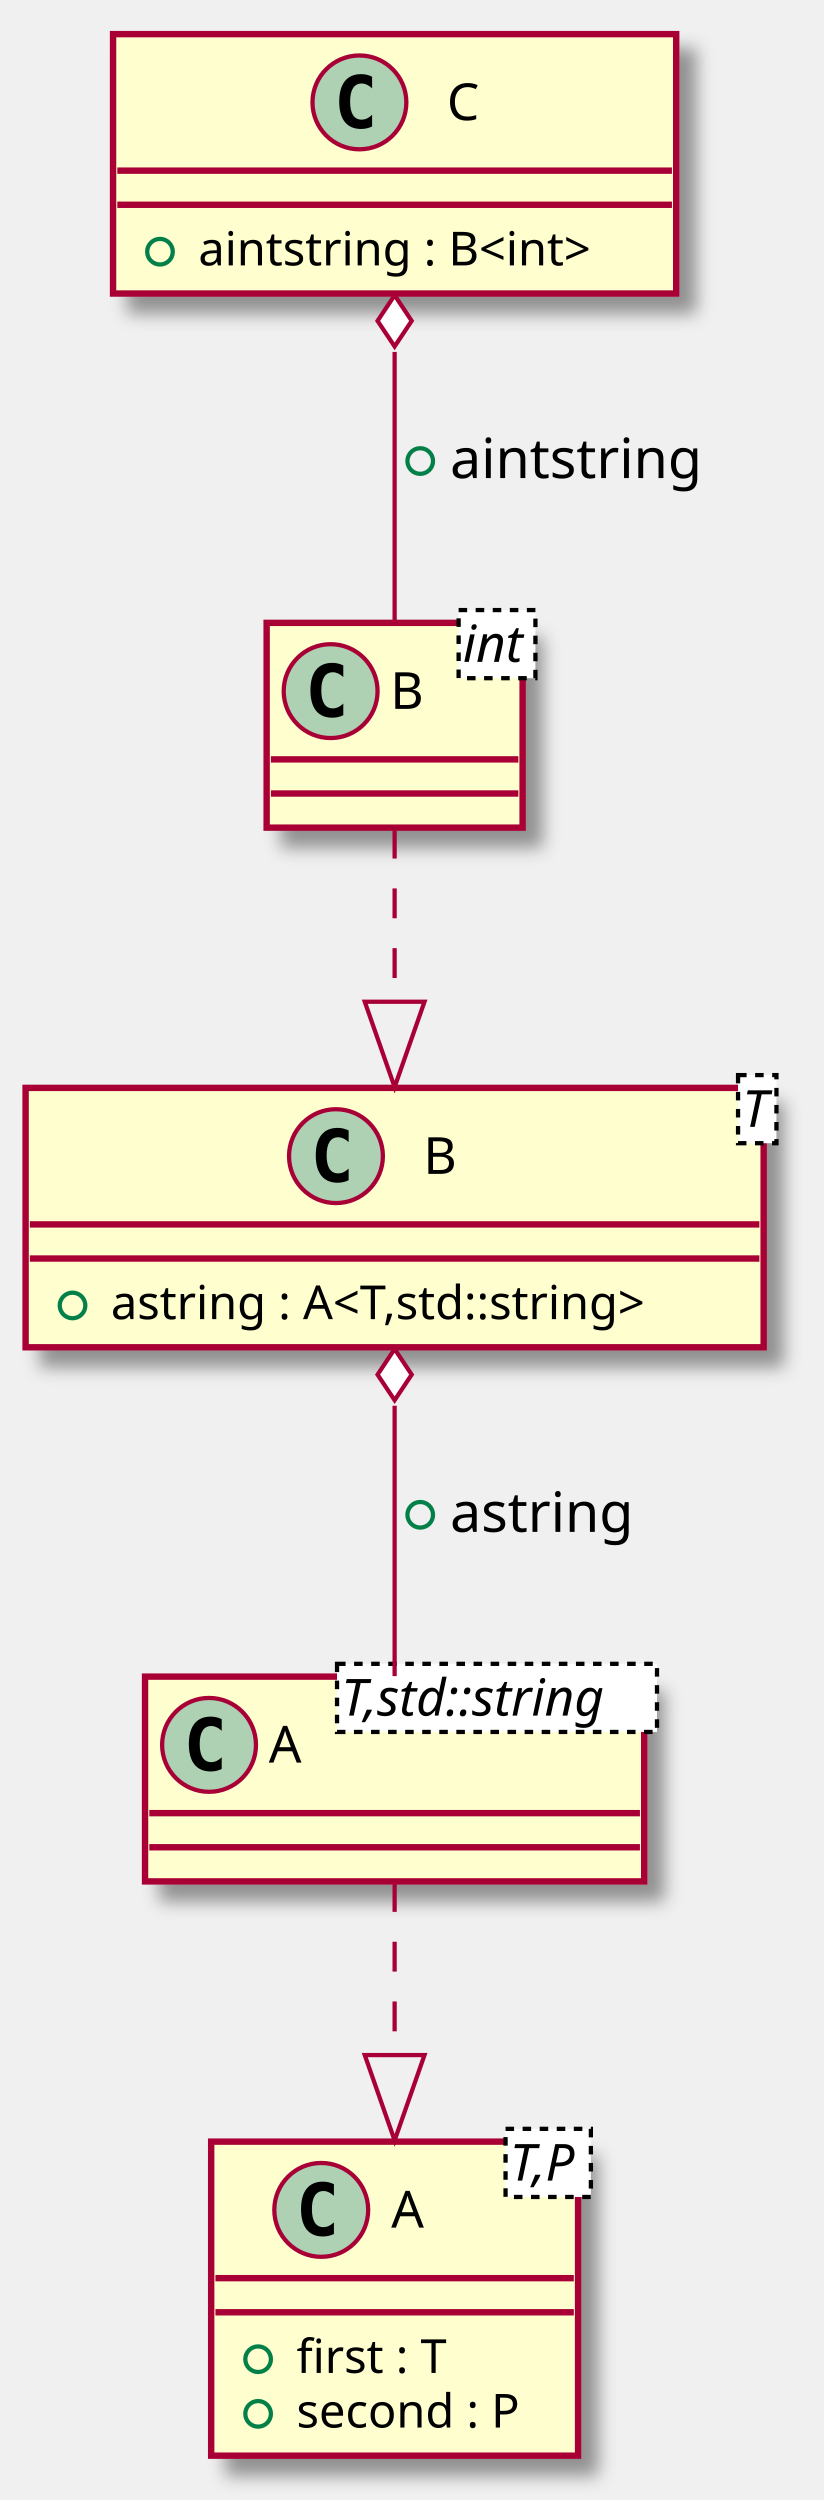
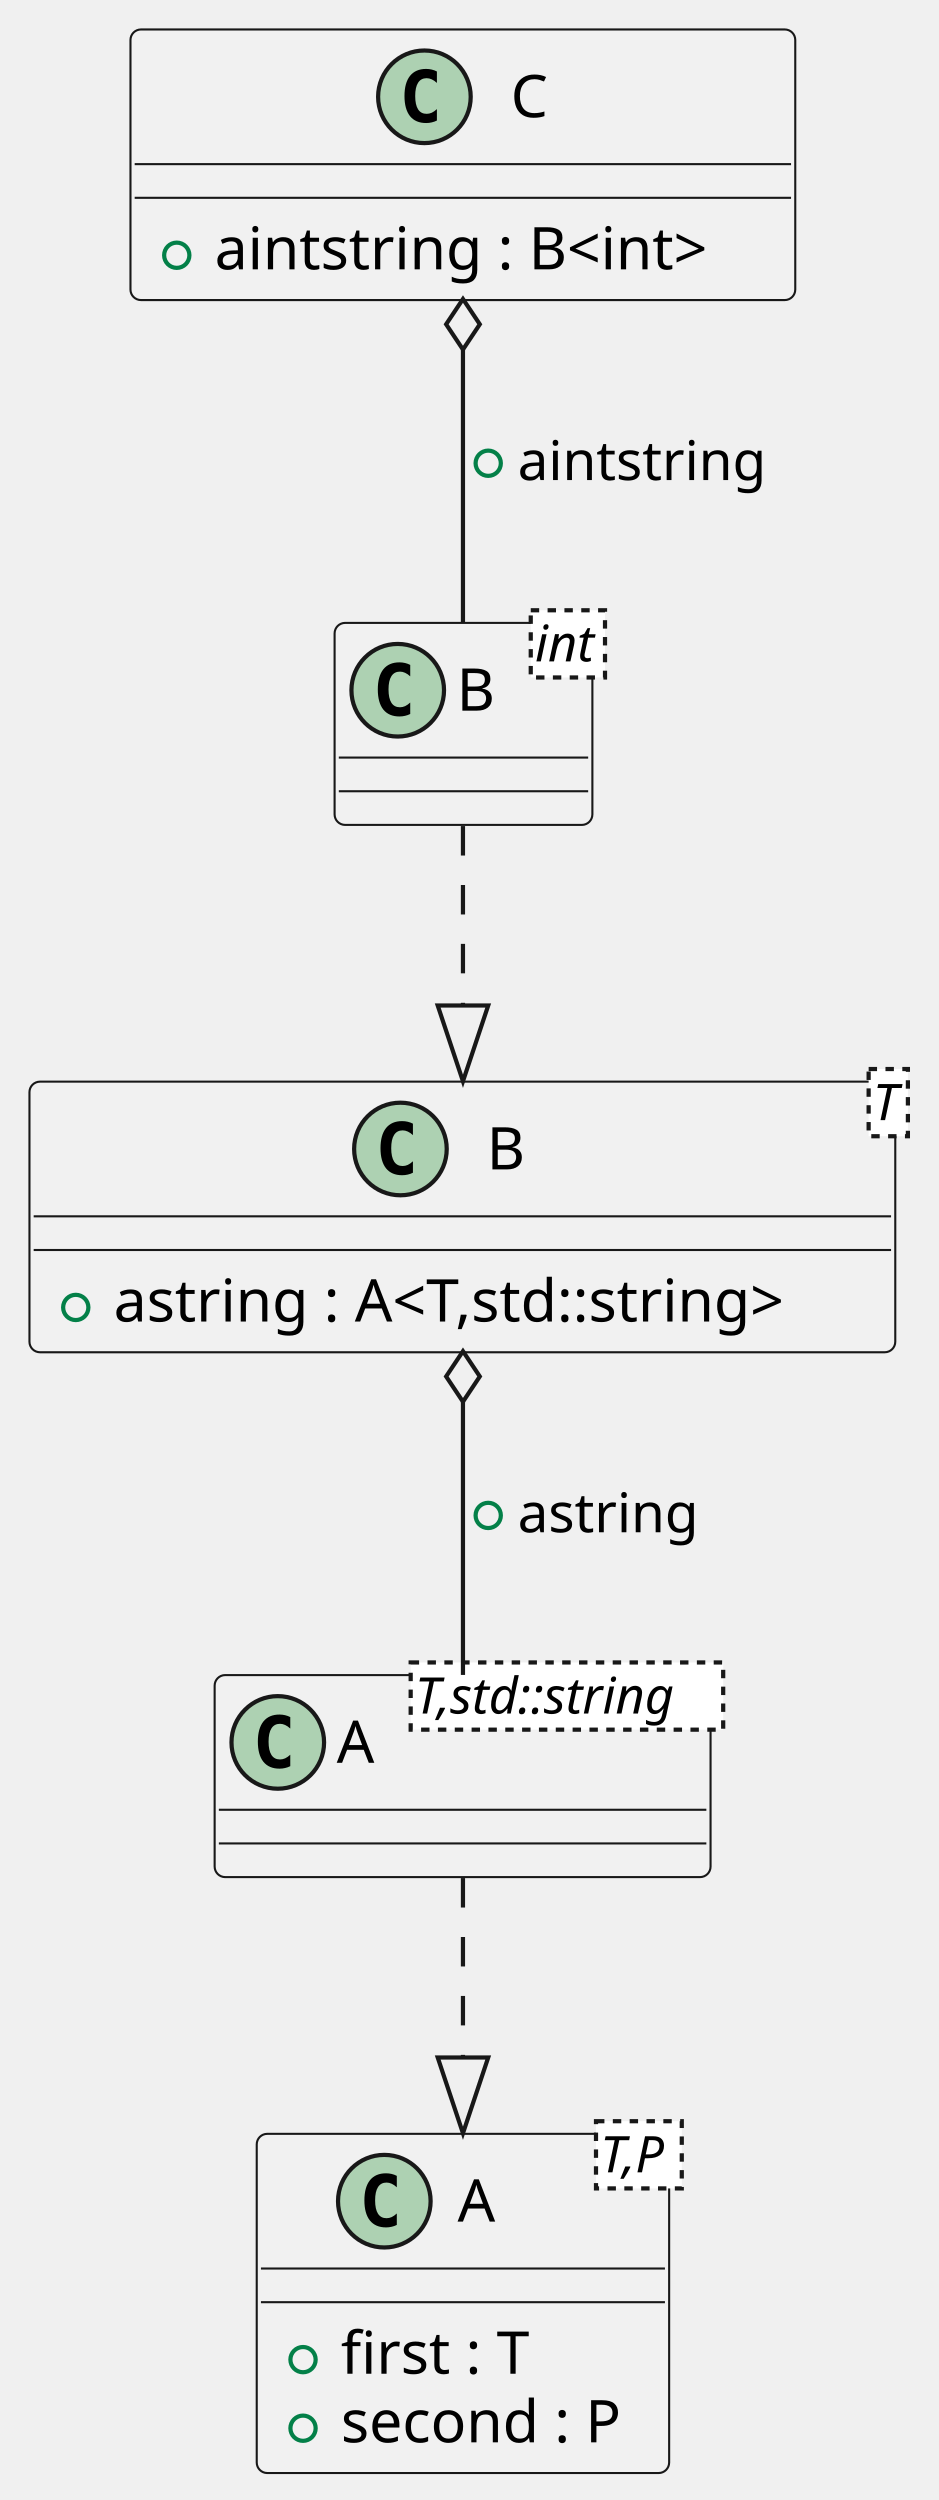
- <svg xmlns="http://www.w3.org/2000/svg" xmlns:xlink="http://www.w3.org/1999/xlink" contentScriptType="application/ecmascript" contentStyleType="text/css" height="586px" preserveAspectRatio="none" style="width:193px;height:586px;" version="1.1" viewBox="0 0 193 586" width="193px" zoomAndPan="magnify">
+ <svg xmlns="http://www.w3.org/2000/svg" xmlns:xlink="http://www.w3.org/1999/xlink" contentStyleType="text/css" height="594px" preserveAspectRatio="none" style="width:223px;height:594px;background:#FFFFFF;" version="1.1" viewBox="0 0 223 594" width="223px" zoomAndPan="magnify">
  <defs>
-     <filter height="300%" id="f18nbvzi5eq0kg" width="300%" x="-1" y="-1">
-       <feGaussianBlur result="blurOut" stdDeviation="2.0" />
-       <feColorMatrix in="blurOut" result="blurOut2" type="matrix" values="0 0 0 0 0 0 0 0 0 0 0 0 0 0 0 0 0 0 .4 0" />
-       <feOffset dx="4.0" dy="4.0" in="blurOut2" result="blurOut3" />
-       <feBlend in="SourceGraphic" in2="blurOut3" mode="normal" />
-     </filter>
    <style type="text/css">a:hover { text-decoration: underline; }</style>
  </defs>
  <g>
-     <a href="https://github.com/bkryza/clang-uml/blob/e41b0da6776e43f4d4f0bb41619a04e152c35cb6/tests/t00010/t00010.cc#L7" target="_top" title="A" xlink:actuate="onRequest" xlink:href="https://github.com/bkryza/clang-uml/blob/e41b0da6776e43f4d4f0bb41619a04e152c35cb6/tests/t00010/t00010.cc#L7" xlink:show="new" xlink:title="A" xlink:type="simple">
-       <rect fill="#FEFECE" filter="url(#f18nbvzi5eq0kg)" height="73.609" id="C_0017777732951236112797" style="stroke: #A80036; stroke-width: 1.5;" width="86" x="49.5" y="502" />
-       <ellipse cx="75.3" cy="518" fill="#ADD1B2" rx="11" ry="11" style="stroke: #A80036; stroke-width: 1.0;" />
-       <path d="M78.269,523.641 Q77.691,523.938 77.05,524.078 Q76.409,524.234 75.706,524.234 Q73.206,524.234 71.878,522.594 Q70.566,520.938 70.566,517.812 Q70.566,514.688 71.878,513.031 Q73.206,511.375 75.706,511.375 Q76.409,511.375 77.05,511.531 Q77.706,511.688 78.269,511.984 L78.269,514.703 Q77.644,514.125 77.05,513.859 Q76.456,513.578 75.831,513.578 Q74.487,513.578 73.8,514.656 Q73.112,515.719 73.112,517.812 Q73.112,519.906 73.8,520.984 Q74.487,522.047 75.831,522.047 Q76.456,522.047 77.05,521.781 Q77.644,521.5 78.269,520.922 L78.269,523.641 Z " />
-       <text fill="#000000" font-family="sans-serif" font-size="12" lengthAdjust="spacingAndGlyphs" textLength="8" x="91.7" y="522.154">A</text>
-       <rect fill="#FFFFFF" height="15.969" style="stroke: #000000; stroke-width: 1.0; stroke-dasharray: 2.0,2.0;" width="20" x="118.5" y="499" />
-       <text fill="#000000" font-family="sans-serif" font-size="12" font-style="italic" lengthAdjust="spacingAndGlyphs" textLength="18" x="119.5" y="511.139">T,P</text>
-       <line style="stroke: #A80036; stroke-width: 1.5;" x1="50.5" x2="134.5" y1="534" y2="534" />
-       <line style="stroke: #A80036; stroke-width: 1.5;" x1="50.5" x2="134.5" y1="542" y2="542" />
+     <a href="https://github.com/bkryza/clang-uml/blob/1aecadc20ec85d3e8b9d6199a45c6d1034411a29/tests/t00010/t00010.cc#L7" target="_top" title="A" xlink:actuate="onRequest" xlink:href="https://github.com/bkryza/clang-uml/blob/1aecadc20ec85d3e8b9d6199a45c6d1034411a29/tests/t00010/t00010.cc#L7" xlink:show="new" xlink:title="A" xlink:type="simple">
+       <g id="elem_C_0017777732951236112797">
+         <rect codeLine="2" fill="#F1F1F1" height="80.594" id="C_0017777732951236112797" rx="2.5" ry="2.5" style="stroke:#181818;stroke-width:0.5;" width="97.989" x="61" y="507" />
+         <ellipse cx="91.314" cy="523" fill="#ADD1B2" rx="11" ry="11" style="stroke:#181818;stroke-width:1.0;" />
+         <path d="M94.283,528.641 Q93.705,528.938 93.064,529.078 Q92.423,529.234 91.72,529.234 Q89.22,529.234 87.892,527.594 Q86.58,525.938 86.58,522.812 Q86.58,519.688 87.892,518.031 Q89.22,516.375 91.72,516.375 Q92.423,516.375 93.064,516.531 Q93.72,516.688 94.283,516.984 L94.283,519.703 Q93.658,519.125 93.064,518.859 Q92.47,518.578 91.845,518.578 Q90.502,518.578 89.814,519.656 Q89.127,520.719 89.127,522.812 Q89.127,524.906 89.814,525.984 Q90.502,527.047 91.845,527.047 Q92.47,527.047 93.064,526.781 Q93.658,526.5 94.283,525.922 L94.283,528.641 Z " fill="#000000" />
+         <text fill="#000000" font-family="sans-serif" font-size="14" lengthAdjust="spacing" textLength="9.577" x="108.717" y="527.847">A</text>
+         <rect fill="#FFFFFF" height="15.969" style="stroke:#181818;stroke-width:1.0;stroke-dasharray:2.0,2.0;" width="20.381" x="141.608" y="504" />
+         <text fill="#000000" font-family="sans-serif" font-size="12" font-style="italic" lengthAdjust="spacing" textLength="18.381" x="142.608" y="516.139">T,P</text>
+         <line style="stroke:#181818;stroke-width:0.5;" x1="62" x2="157.989" y1="539" y2="539" />
+         <line style="stroke:#181818;stroke-width:0.5;" x1="62" x2="157.989" y1="547" y2="547" />
+         <a href="https://github.com/bkryza/clang-uml/blob/1aecadc20ec85d3e8b9d6199a45c6d1034411a29/tests/t00010/t00010.cc#L9" target="_top" title="first" xlink:actuate="onRequest" xlink:href="https://github.com/bkryza/clang-uml/blob/1aecadc20ec85d3e8b9d6199a45c6d1034411a29/tests/t00010/t00010.cc#L9" xlink:show="new" xlink:title="first" xlink:type="simple">
+           <rect fill="#F1F1F1" height="10" style="stroke:none;stroke-width:1.0;" width="20" x="67" y="555.648" />
+           <ellipse cx="72" cy="560.648" fill="none" rx="3" ry="3" style="stroke:#038048;stroke-width:1.0;" />
+         </a>
+         <a href="https://github.com/bkryza/clang-uml/blob/1aecadc20ec85d3e8b9d6199a45c6d1034411a29/tests/t00010/t00010.cc#L9" target="_top" title="first" xlink:actuate="onRequest" xlink:href="https://github.com/bkryza/clang-uml/blob/1aecadc20ec85d3e8b9d6199a45c6d1034411a29/tests/t00010/t00010.cc#L9" xlink:show="new" xlink:title="first" xlink:type="simple">
+           <text fill="#000000" font-family="sans-serif" font-size="14" lengthAdjust="spacing" textLength="49.526" x="81" y="563.995">first : T</text>
+         </a>
+         <a href="https://github.com/bkryza/clang-uml/blob/1aecadc20ec85d3e8b9d6199a45c6d1034411a29/tests/t00010/t00010.cc#L10" target="_top" title="second" xlink:actuate="onRequest" xlink:href="https://github.com/bkryza/clang-uml/blob/1aecadc20ec85d3e8b9d6199a45c6d1034411a29/tests/t00010/t00010.cc#L10" xlink:show="new" xlink:title="second" xlink:type="simple">
+           <rect fill="#F1F1F1" height="10" style="stroke:none;stroke-width:1.0;" width="20" x="67" y="571.945" />
+           <ellipse cx="72" cy="576.945" fill="none" rx="3" ry="3" style="stroke:#038048;stroke-width:1.0;" />
+         </a>
+         <a href="https://github.com/bkryza/clang-uml/blob/1aecadc20ec85d3e8b9d6199a45c6d1034411a29/tests/t00010/t00010.cc#L10" target="_top" title="second" xlink:actuate="onRequest" xlink:href="https://github.com/bkryza/clang-uml/blob/1aecadc20ec85d3e8b9d6199a45c6d1034411a29/tests/t00010/t00010.cc#L10" xlink:show="new" xlink:title="second" xlink:type="simple">
+           <text fill="#000000" font-family="sans-serif" font-size="14" lengthAdjust="spacing" textLength="71.989" x="81" y="580.292">second : P</text>
+         </a>
+       </g>
    </a>
-     <a href="https://github.com/bkryza/clang-uml/blob/e41b0da6776e43f4d4f0bb41619a04e152c35cb6/tests/t00010/t00010.cc#L9" target="_top" title="first" xlink:actuate="onRequest" xlink:href="https://github.com/bkryza/clang-uml/blob/e41b0da6776e43f4d4f0bb41619a04e152c35cb6/tests/t00010/t00010.cc#L9" xlink:show="new" xlink:title="first" xlink:type="simple">
-       <rect fill="#FEFECE" height="10" style="stroke: none; stroke-width: 1.0;" width="20" x="55.5" y="548" />
-       <ellipse cx="60.5" cy="553" fill="none" rx="3" ry="3" style="stroke: #038048; stroke-width: 1.0;" />
+     <a href="https://github.com/bkryza/clang-uml/blob/1aecadc20ec85d3e8b9d6199a45c6d1034411a29/tests/t00010/t00010.cc#L7" target="_top" title="A" xlink:actuate="onRequest" xlink:href="https://github.com/bkryza/clang-uml/blob/1aecadc20ec85d3e8b9d6199a45c6d1034411a29/tests/t00010/t00010.cc#L7" xlink:show="new" xlink:title="A" xlink:type="simple">
+       <g id="elem_C_0014892165549935322401">
+         <rect codeLine="8" fill="#F1F1F1" height="48" id="C_0014892165549935322401" rx="2.5" ry="2.5" style="stroke:#181818;stroke-width:0.5;" width="117.829" x="51" y="398" />
+         <ellipse cx="66" cy="414" fill="#ADD1B2" rx="11" ry="11" style="stroke:#181818;stroke-width:1.0;" />
+         <path d="M68.969,419.641 Q68.391,419.938 67.75,420.078 Q67.109,420.234 66.406,420.234 Q63.906,420.234 62.578,418.594 Q61.266,416.938 61.266,413.812 Q61.266,410.688 62.578,409.031 Q63.906,407.375 66.406,407.375 Q67.109,407.375 67.75,407.531 Q68.406,407.688 68.969,407.984 L68.969,410.703 Q68.344,410.125 67.75,409.859 Q67.156,409.578 66.531,409.578 Q65.188,409.578 64.5,410.656 Q63.812,411.719 63.812,413.812 Q63.812,415.906 64.5,416.984 Q65.188,418.047 66.531,418.047 Q67.156,418.047 67.75,417.781 Q68.344,417.5 68.969,416.922 L68.969,419.641 Z " fill="#000000" />
+         <text fill="#000000" font-family="sans-serif" font-size="14" lengthAdjust="spacing" textLength="9.577" x="80" y="418.847">A</text>
+         <rect fill="#FFFFFF" height="15.969" style="stroke:#181818;stroke-width:1.0;stroke-dasharray:2.0,2.0;" width="74.252" x="97.577" y="395" />
+         <text fill="#000000" font-family="sans-serif" font-size="12" font-style="italic" lengthAdjust="spacing" textLength="72.252" x="98.577" y="407.139">T,std::string</text>
+         <line style="stroke:#181818;stroke-width:0.5;" x1="52" x2="167.829" y1="430" y2="430" />
+         <line style="stroke:#181818;stroke-width:0.5;" x1="52" x2="167.829" y1="438" y2="438" />
+       </g>
    </a>
-     <a href="https://github.com/bkryza/clang-uml/blob/e41b0da6776e43f4d4f0bb41619a04e152c35cb6/tests/t00010/t00010.cc#L9" target="_top" title="first" xlink:actuate="onRequest" xlink:href="https://github.com/bkryza/clang-uml/blob/e41b0da6776e43f4d4f0bb41619a04e152c35cb6/tests/t00010/t00010.cc#L9" xlink:show="new" xlink:title="first" xlink:type="simple">
-       <text fill="#000000" font-family="sans-serif" font-size="11" lengthAdjust="spacingAndGlyphs" textLength="42" x="69.5" y="556.21">first : T</text>
+     <a href="https://github.com/bkryza/clang-uml/blob/1aecadc20ec85d3e8b9d6199a45c6d1034411a29/tests/t00010/t00010.cc#L13" target="_top" title="B" xlink:actuate="onRequest" xlink:href="https://github.com/bkryza/clang-uml/blob/1aecadc20ec85d3e8b9d6199a45c6d1034411a29/tests/t00010/t00010.cc#L13" xlink:show="new" xlink:title="B" xlink:type="simple">
+       <g id="elem_C_0018428891408661668669">
+         <rect codeLine="12" fill="#F1F1F1" height="64.297" id="C_0018428891408661668669" rx="2.5" ry="2.5" style="stroke:#181818;stroke-width:0.5;" width="205.717" x="7" y="257" />
+         <ellipse cx="95.141" cy="273" fill="#ADD1B2" rx="11" ry="11" style="stroke:#181818;stroke-width:1.0;" />
+         <path d="M98.11,278.641 Q97.532,278.938 96.891,279.078 Q96.251,279.234 95.547,279.234 Q93.047,279.234 91.719,277.594 Q90.407,275.938 90.407,272.812 Q90.407,269.688 91.719,268.031 Q93.047,266.375 95.547,266.375 Q96.251,266.375 96.891,266.531 Q97.547,266.688 98.11,266.984 L98.11,269.703 Q97.485,269.125 96.891,268.859 Q96.297,268.578 95.672,268.578 Q94.329,268.578 93.641,269.656 Q92.954,270.719 92.954,272.812 Q92.954,274.906 93.641,275.984 Q94.329,277.047 95.672,277.047 Q96.297,277.047 96.891,276.781 Q97.485,276.5 98.11,275.922 L98.11,278.641 Z " fill="#000000" />
+         <text fill="#000000" font-family="sans-serif" font-size="14" lengthAdjust="spacing" textLength="9.604" x="115.641" y="277.847">B</text>
+         <rect fill="#FFFFFF" height="15.969" style="stroke:#181818;stroke-width:1.0;stroke-dasharray:2.0,2.0;" width="9.33" x="206.387" y="254" />
+         <text fill="#000000" font-family="sans-serif" font-size="12" font-style="italic" lengthAdjust="spacing" textLength="7.33" x="207.387" y="266.139">T</text>
+         <line style="stroke:#181818;stroke-width:0.5;" x1="8" x2="211.717" y1="289" y2="289" />
+         <line style="stroke:#181818;stroke-width:0.5;" x1="8" x2="211.717" y1="297" y2="297" />
+         <a href="https://github.com/bkryza/clang-uml/blob/1aecadc20ec85d3e8b9d6199a45c6d1034411a29/tests/t00010/t00010.cc#L15" target="_top" title="astring" xlink:actuate="onRequest" xlink:href="https://github.com/bkryza/clang-uml/blob/1aecadc20ec85d3e8b9d6199a45c6d1034411a29/tests/t00010/t00010.cc#L15" xlink:show="new" xlink:title="astring" xlink:type="simple">
+           <rect fill="#F1F1F1" height="10" style="stroke:none;stroke-width:1.0;" width="20" x="13" y="305.648" />
+           <ellipse cx="18" cy="310.648" fill="none" rx="3" ry="3" style="stroke:#038048;stroke-width:1.0;" />
+         </a>
+         <a href="https://github.com/bkryza/clang-uml/blob/1aecadc20ec85d3e8b9d6199a45c6d1034411a29/tests/t00010/t00010.cc#L15" target="_top" title="astring" xlink:actuate="onRequest" xlink:href="https://github.com/bkryza/clang-uml/blob/1aecadc20ec85d3e8b9d6199a45c6d1034411a29/tests/t00010/t00010.cc#L15" xlink:show="new" xlink:title="astring" xlink:type="simple">
+           <text fill="#000000" font-family="sans-serif" font-size="14" lengthAdjust="spacing" textLength="179.717" x="27" y="313.995">astring : A&lt;T,std::string&gt;</text>
+         </a>
+       </g>
    </a>
-     <a href="https://github.com/bkryza/clang-uml/blob/e41b0da6776e43f4d4f0bb41619a04e152c35cb6/tests/t00010/t00010.cc#L10" target="_top" title="second" xlink:actuate="onRequest" xlink:href="https://github.com/bkryza/clang-uml/blob/e41b0da6776e43f4d4f0bb41619a04e152c35cb6/tests/t00010/t00010.cc#L10" xlink:show="new" xlink:title="second" xlink:type="simple">
-       <rect fill="#FEFECE" height="10" style="stroke: none; stroke-width: 1.0;" width="20" x="55.5" y="560.805" />
-       <ellipse cx="60.5" cy="565.805" fill="none" rx="3" ry="3" style="stroke: #038048; stroke-width: 1.0;" />
+     <a href="https://github.com/bkryza/clang-uml/blob/1aecadc20ec85d3e8b9d6199a45c6d1034411a29/tests/t00010/t00010.cc#L13" target="_top" title="B" xlink:actuate="onRequest" xlink:href="https://github.com/bkryza/clang-uml/blob/1aecadc20ec85d3e8b9d6199a45c6d1034411a29/tests/t00010/t00010.cc#L13" xlink:show="new" xlink:title="B" xlink:type="simple">
+       <g id="elem_C_0011987015515847592796">
+         <rect codeLine="17" fill="#F1F1F1" height="48" id="C_0011987015515847592796" rx="2.5" ry="2.5" style="stroke:#181818;stroke-width:0.5;" width="61.249" x="79.5" y="148" />
+         <ellipse cx="94.5" cy="164" fill="#ADD1B2" rx="11" ry="11" style="stroke:#181818;stroke-width:1.0;" />
+         <path d="M97.469,169.641 Q96.891,169.938 96.25,170.078 Q95.609,170.234 94.906,170.234 Q92.406,170.234 91.078,168.594 Q89.766,166.938 89.766,163.812 Q89.766,160.688 91.078,159.031 Q92.406,157.375 94.906,157.375 Q95.609,157.375 96.25,157.531 Q96.906,157.688 97.469,157.984 L97.469,160.703 Q96.844,160.125 96.25,159.859 Q95.656,159.578 95.031,159.578 Q93.688,159.578 93,160.656 Q92.312,161.719 92.312,163.812 Q92.312,165.906 93,166.984 Q93.688,168.047 95.031,168.047 Q95.656,168.047 96.25,167.781 Q96.844,167.5 97.469,166.922 L97.469,169.641 Z " fill="#000000" />
+         <text fill="#000000" font-family="sans-serif" font-size="14" lengthAdjust="spacing" textLength="9.604" x="108.5" y="168.847">B</text>
+         <rect fill="#FFFFFF" height="15.969" style="stroke:#181818;stroke-width:1.0;stroke-dasharray:2.0,2.0;" width="17.645" x="126.105" y="145" />
+         <text fill="#000000" font-family="sans-serif" font-size="12" font-style="italic" lengthAdjust="spacing" textLength="15.645" x="127.105" y="157.139">int</text>
+         <line style="stroke:#181818;stroke-width:0.5;" x1="80.5" x2="139.749" y1="180" y2="180" />
+         <line style="stroke:#181818;stroke-width:0.5;" x1="80.5" x2="139.749" y1="188" y2="188" />
+       </g>
    </a>
-     <a href="https://github.com/bkryza/clang-uml/blob/e41b0da6776e43f4d4f0bb41619a04e152c35cb6/tests/t00010/t00010.cc#L10" target="_top" title="second" xlink:actuate="onRequest" xlink:href="https://github.com/bkryza/clang-uml/blob/e41b0da6776e43f4d4f0bb41619a04e152c35cb6/tests/t00010/t00010.cc#L10" xlink:show="new" xlink:title="second" xlink:type="simple">
-       <text fill="#000000" font-family="sans-serif" font-size="11" lengthAdjust="spacingAndGlyphs" textLength="60" x="69.5" y="569.015">second : P</text>
+     <a href="https://github.com/bkryza/clang-uml/blob/1aecadc20ec85d3e8b9d6199a45c6d1034411a29/tests/t00010/t00010.cc#L18" target="_top" title="C" xlink:actuate="onRequest" xlink:href="https://github.com/bkryza/clang-uml/blob/1aecadc20ec85d3e8b9d6199a45c6d1034411a29/tests/t00010/t00010.cc#L18" xlink:show="new" xlink:title="C" xlink:type="simple">
+       <g id="elem_C_0015047732631751140570">
+         <rect codeLine="21" fill="#F1F1F1" height="64.297" id="C_0015047732631751140570" rx="2.5" ry="2.5" style="stroke:#181818;stroke-width:0.5;" width="157.954" x="31" y="7" />
+         <ellipse cx="100.839" cy="23" fill="#ADD1B2" rx="11" ry="11" style="stroke:#181818;stroke-width:1.0;" />
+         <path d="M103.808,28.641 Q103.23,28.938 102.589,29.078 Q101.949,29.234 101.246,29.234 Q98.746,29.234 97.418,27.594 Q96.105,25.938 96.105,22.812 Q96.105,19.688 97.418,18.031 Q98.746,16.375 101.246,16.375 Q101.949,16.375 102.589,16.531 Q103.246,16.688 103.808,16.984 L103.808,19.703 Q103.183,19.125 102.589,18.859 Q101.996,18.578 101.371,18.578 Q100.027,18.578 99.339,19.656 Q98.652,20.719 98.652,22.812 Q98.652,24.906 99.339,25.984 Q100.027,27.047 101.371,27.047 Q101.996,27.047 102.589,26.781 Q103.183,26.5 103.808,25.922 L103.808,28.641 Z " fill="#000000" />
+         <text fill="#000000" font-family="sans-serif" font-size="14" lengthAdjust="spacing" textLength="9.775" x="121.339" y="27.847">C</text>
+         <line style="stroke:#181818;stroke-width:0.5;" x1="32" x2="187.954" y1="39" y2="39" />
+         <line style="stroke:#181818;stroke-width:0.5;" x1="32" x2="187.954" y1="47" y2="47" />
+         <a href="https://github.com/bkryza/clang-uml/blob/1aecadc20ec85d3e8b9d6199a45c6d1034411a29/tests/t00010/t00010.cc#L20" target="_top" title="aintstring" xlink:actuate="onRequest" xlink:href="https://github.com/bkryza/clang-uml/blob/1aecadc20ec85d3e8b9d6199a45c6d1034411a29/tests/t00010/t00010.cc#L20" xlink:show="new" xlink:title="aintstring" xlink:type="simple">
+           <rect fill="#F1F1F1" height="10" style="stroke:none;stroke-width:1.0;" width="20" x="37" y="55.648" />
+           <ellipse cx="42" cy="60.648" fill="none" rx="3" ry="3" style="stroke:#038048;stroke-width:1.0;" />
+         </a>
+         <a href="https://github.com/bkryza/clang-uml/blob/1aecadc20ec85d3e8b9d6199a45c6d1034411a29/tests/t00010/t00010.cc#L20" target="_top" title="aintstring" xlink:actuate="onRequest" xlink:href="https://github.com/bkryza/clang-uml/blob/1aecadc20ec85d3e8b9d6199a45c6d1034411a29/tests/t00010/t00010.cc#L20" xlink:show="new" xlink:title="aintstring" xlink:type="simple">
+           <text fill="#000000" font-family="sans-serif" font-size="14" lengthAdjust="spacing" textLength="131.954" x="51" y="63.995">aintstring : B&lt;int&gt;</text>
+         </a>
+       </g>
    </a>
-     <a href="https://github.com/bkryza/clang-uml/blob/e41b0da6776e43f4d4f0bb41619a04e152c35cb6/tests/t00010/t00010.cc#L7" target="_top" title="A" xlink:actuate="onRequest" xlink:href="https://github.com/bkryza/clang-uml/blob/e41b0da6776e43f4d4f0bb41619a04e152c35cb6/tests/t00010/t00010.cc#L7" xlink:show="new" xlink:title="A" xlink:type="simple">
-       <rect fill="#FEFECE" filter="url(#f18nbvzi5eq0kg)" height="48" id="C_0014892165549935322401" style="stroke: #A80036; stroke-width: 1.5;" width="117" x="34" y="393" />
-       <ellipse cx="49" cy="409" fill="#ADD1B2" rx="11" ry="11" style="stroke: #A80036; stroke-width: 1.0;" />
-       <path d="M51.969,414.641 Q51.391,414.938 50.75,415.078 Q50.109,415.234 49.406,415.234 Q46.906,415.234 45.578,413.594 Q44.266,411.938 44.266,408.812 Q44.266,405.688 45.578,404.031 Q46.906,402.375 49.406,402.375 Q50.109,402.375 50.75,402.531 Q51.406,402.688 51.969,402.984 L51.969,405.703 Q51.344,405.125 50.75,404.859 Q50.156,404.578 49.531,404.578 Q48.188,404.578 47.5,405.656 Q46.812,406.719 46.812,408.812 Q46.812,410.906 47.5,411.984 Q48.188,413.047 49.531,413.047 Q50.156,413.047 50.75,412.781 Q51.344,412.5 51.969,411.922 L51.969,414.641 Z " />
-       <text fill="#000000" font-family="sans-serif" font-size="12" lengthAdjust="spacingAndGlyphs" textLength="8" x="63" y="413.154">A</text>
-       <rect fill="#FFFFFF" height="15.969" style="stroke: #000000; stroke-width: 1.0; stroke-dasharray: 2.0,2.0;" width="75" x="79" y="390" />
-       <text fill="#000000" font-family="sans-serif" font-size="12" font-style="italic" lengthAdjust="spacingAndGlyphs" textLength="73" x="80" y="402.139">T,std::string</text>
-       <line style="stroke: #A80036; stroke-width: 1.5;" x1="35" x2="150" y1="425" y2="425" />
-       <line style="stroke: #A80036; stroke-width: 1.5;" x1="35" x2="150" y1="433" y2="433" />
-     </a>
-     <a href="https://github.com/bkryza/clang-uml/blob/e41b0da6776e43f4d4f0bb41619a04e152c35cb6/tests/t00010/t00010.cc#L13" target="_top" title="B" xlink:actuate="onRequest" xlink:href="https://github.com/bkryza/clang-uml/blob/e41b0da6776e43f4d4f0bb41619a04e152c35cb6/tests/t00010/t00010.cc#L13" xlink:show="new" xlink:title="B" xlink:type="simple">
-       <rect fill="#FEFECE" filter="url(#f18nbvzi5eq0kg)" height="60.805" id="C_0018428891408661668669" style="stroke: #A80036; stroke-width: 1.5;" width="173" x="6" y="255" />
-       <ellipse cx="78.75" cy="271" fill="#ADD1B2" rx="11" ry="11" style="stroke: #A80036; stroke-width: 1.0;" />
-       <path d="M81.719,276.641 Q81.141,276.938 80.5,277.078 Q79.859,277.234 79.156,277.234 Q76.656,277.234 75.328,275.594 Q74.016,273.938 74.016,270.812 Q74.016,267.688 75.328,266.031 Q76.656,264.375 79.156,264.375 Q79.859,264.375 80.5,264.531 Q81.156,264.688 81.719,264.984 L81.719,267.703 Q81.094,267.125 80.5,266.859 Q79.906,266.578 79.281,266.578 Q77.938,266.578 77.25,267.656 Q76.562,268.719 76.562,270.812 Q76.562,272.906 77.25,273.984 Q77.938,275.047 79.281,275.047 Q79.906,275.047 80.5,274.781 Q81.094,274.5 81.719,273.922 L81.719,276.641 Z " />
-       <text fill="#000000" font-family="sans-serif" font-size="12" lengthAdjust="spacingAndGlyphs" textLength="8" x="99.25" y="275.154">B</text>
-       <rect fill="#FFFFFF" height="15.969" style="stroke: #000000; stroke-width: 1.0; stroke-dasharray: 2.0,2.0;" width="9" x="173" y="252" />
-       <text fill="#000000" font-family="sans-serif" font-size="12" font-style="italic" lengthAdjust="spacingAndGlyphs" textLength="7" x="174" y="264.139">T</text>
-       <line style="stroke: #A80036; stroke-width: 1.5;" x1="7" x2="178" y1="287" y2="287" />
-       <line style="stroke: #A80036; stroke-width: 1.5;" x1="7" x2="178" y1="295" y2="295" />
-     </a>
-     <a href="https://github.com/bkryza/clang-uml/blob/e41b0da6776e43f4d4f0bb41619a04e152c35cb6/tests/t00010/t00010.cc#L15" target="_top" title="astring" xlink:actuate="onRequest" xlink:href="https://github.com/bkryza/clang-uml/blob/e41b0da6776e43f4d4f0bb41619a04e152c35cb6/tests/t00010/t00010.cc#L15" xlink:show="new" xlink:title="astring" xlink:type="simple">
-       <rect fill="#FEFECE" height="10" style="stroke: none; stroke-width: 1.0;" width="20" x="12" y="301" />
-       <ellipse cx="17" cy="306" fill="none" rx="3" ry="3" style="stroke: #038048; stroke-width: 1.0;" />
-     </a>
-     <a href="https://github.com/bkryza/clang-uml/blob/e41b0da6776e43f4d4f0bb41619a04e152c35cb6/tests/t00010/t00010.cc#L15" target="_top" title="astring" xlink:actuate="onRequest" xlink:href="https://github.com/bkryza/clang-uml/blob/e41b0da6776e43f4d4f0bb41619a04e152c35cb6/tests/t00010/t00010.cc#L15" xlink:show="new" xlink:title="astring" xlink:type="simple">
-       <text fill="#000000" font-family="sans-serif" font-size="11" lengthAdjust="spacingAndGlyphs" textLength="147" x="26" y="309.21">astring : A&lt;T,std::string&gt;</text>
-     </a>
-     <a href="https://github.com/bkryza/clang-uml/blob/e41b0da6776e43f4d4f0bb41619a04e152c35cb6/tests/t00010/t00010.cc#L13" target="_top" title="B" xlink:actuate="onRequest" xlink:href="https://github.com/bkryza/clang-uml/blob/e41b0da6776e43f4d4f0bb41619a04e152c35cb6/tests/t00010/t00010.cc#L13" xlink:show="new" xlink:title="B" xlink:type="simple">
-       <rect fill="#FEFECE" filter="url(#f18nbvzi5eq0kg)" height="48" id="C_0011987015515847592796" style="stroke: #A80036; stroke-width: 1.5;" width="60" x="62.5" y="146" />
-       <ellipse cx="77.5" cy="162" fill="#ADD1B2" rx="11" ry="11" style="stroke: #A80036; stroke-width: 1.0;" />
-       <path d="M80.469,167.641 Q79.891,167.938 79.25,168.078 Q78.609,168.234 77.906,168.234 Q75.406,168.234 74.078,166.594 Q72.766,164.938 72.766,161.812 Q72.766,158.688 74.078,157.031 Q75.406,155.375 77.906,155.375 Q78.609,155.375 79.25,155.531 Q79.906,155.688 80.469,155.984 L80.469,158.703 Q79.844,158.125 79.25,157.859 Q78.656,157.578 78.031,157.578 Q76.688,157.578 76,158.656 Q75.312,159.719 75.312,161.812 Q75.312,163.906 76,164.984 Q76.688,166.047 78.031,166.047 Q78.656,166.047 79.25,165.781 Q79.844,165.5 80.469,164.922 L80.469,167.641 Z " />
-       <text fill="#000000" font-family="sans-serif" font-size="12" lengthAdjust="spacingAndGlyphs" textLength="8" x="91.5" y="166.154">B</text>
-       <rect fill="#FFFFFF" height="15.969" style="stroke: #000000; stroke-width: 1.0; stroke-dasharray: 2.0,2.0;" width="18" x="107.5" y="143" />
-       <text fill="#000000" font-family="sans-serif" font-size="12" font-style="italic" lengthAdjust="spacingAndGlyphs" textLength="16" x="108.5" y="155.139">int</text>
-       <line style="stroke: #A80036; stroke-width: 1.5;" x1="63.5" x2="121.5" y1="178" y2="178" />
-       <line style="stroke: #A80036; stroke-width: 1.5;" x1="63.5" x2="121.5" y1="186" y2="186" />
-     </a>
-     <a href="https://github.com/bkryza/clang-uml/blob/e41b0da6776e43f4d4f0bb41619a04e152c35cb6/tests/t00010/t00010.cc#L18" target="_top" title="C" xlink:actuate="onRequest" xlink:href="https://github.com/bkryza/clang-uml/blob/e41b0da6776e43f4d4f0bb41619a04e152c35cb6/tests/t00010/t00010.cc#L18" xlink:show="new" xlink:title="C" xlink:type="simple">
-       <rect fill="#FEFECE" filter="url(#f18nbvzi5eq0kg)" height="60.805" id="C_0015047732631751140570" style="stroke: #A80036; stroke-width: 1.5;" width="132" x="26.5" y="8" />
-       <ellipse cx="84.25" cy="24" fill="#ADD1B2" rx="11" ry="11" style="stroke: #A80036; stroke-width: 1.0;" />
-       <path d="M87.219,29.641 Q86.641,29.938 86,30.078 Q85.359,30.234 84.656,30.234 Q82.156,30.234 80.828,28.594 Q79.516,26.938 79.516,23.812 Q79.516,20.688 80.828,19.031 Q82.156,17.375 84.656,17.375 Q85.359,17.375 86,17.531 Q86.656,17.688 87.219,17.984 L87.219,20.703 Q86.594,20.125 86,19.859 Q85.406,19.578 84.781,19.578 Q83.438,19.578 82.75,20.656 Q82.062,21.719 82.062,23.812 Q82.062,25.906 82.75,26.984 Q83.438,28.047 84.781,28.047 Q85.406,28.047 86,27.781 Q86.594,27.5 87.219,26.922 L87.219,29.641 Z " />
-       <text fill="#000000" font-family="sans-serif" font-size="12" lengthAdjust="spacingAndGlyphs" textLength="8" x="104.75" y="28.154">C</text>
-       <line style="stroke: #A80036; stroke-width: 1.5;" x1="27.5" x2="157.5" y1="40" y2="40" />
-       <line style="stroke: #A80036; stroke-width: 1.5;" x1="27.5" x2="157.5" y1="48" y2="48" />
-     </a>
-     <a href="https://github.com/bkryza/clang-uml/blob/e41b0da6776e43f4d4f0bb41619a04e152c35cb6/tests/t00010/t00010.cc#L20" target="_top" title="aintstring" xlink:actuate="onRequest" xlink:href="https://github.com/bkryza/clang-uml/blob/e41b0da6776e43f4d4f0bb41619a04e152c35cb6/tests/t00010/t00010.cc#L20" xlink:show="new" xlink:title="aintstring" xlink:type="simple">
-       <rect fill="#FEFECE" height="10" style="stroke: none; stroke-width: 1.0;" width="20" x="32.5" y="54" />
-       <ellipse cx="37.5" cy="59" fill="none" rx="3" ry="3" style="stroke: #038048; stroke-width: 1.0;" />
-     </a>
-     <a href="https://github.com/bkryza/clang-uml/blob/e41b0da6776e43f4d4f0bb41619a04e152c35cb6/tests/t00010/t00010.cc#L20" target="_top" title="aintstring" xlink:actuate="onRequest" xlink:href="https://github.com/bkryza/clang-uml/blob/e41b0da6776e43f4d4f0bb41619a04e152c35cb6/tests/t00010/t00010.cc#L20" xlink:show="new" xlink:title="aintstring" xlink:type="simple">
-       <text fill="#000000" font-family="sans-serif" font-size="11" lengthAdjust="spacingAndGlyphs" textLength="106" x="46.5" y="62.21">aintstring : B&lt;int&gt;</text>
-     </a>
-     <path d="M92.5,441.14 C92.5,452.67 92.5,467.17 92.5,481.41 " fill="none" id="C_0014892165549935322401-&gt;C_0017777732951236112797" style="stroke: #A80036; stroke-width: 1.0; stroke-dasharray: 7.0,7.0;" />
-     <polygon fill="none" points="99.5,481.71,92.5,501.71,85.5,481.71,99.5,481.71" style="stroke: #A80036; stroke-width: 1.0;" />
-     <path d="M92.5,329.5 C92.5,350.65 92.5,375.32 92.5,392.88 " fill="none" id="C_0018428891408661668669&lt;-C_0014892165549935322401" style="stroke: #A80036; stroke-width: 1.0;" />
-     <polygon fill="#FFFFFF" points="92.5,316.21,88.5,322.21,92.5,328.21,96.5,322.21,92.5,316.21" style="stroke: #A80036; stroke-width: 1.0;" />
-     <ellipse cx="98.5" cy="355.066" fill="none" rx="3" ry="3" style="stroke: #038048; stroke-width: 1.0;" />
-     <text fill="#000000" font-family="sans-serif" font-size="13" lengthAdjust="spacingAndGlyphs" textLength="44" x="105.5" y="359.067">astring</text>
-     <path d="M92.5,194.24 C92.5,205.87 92.5,220.42 92.5,234.43 " fill="none" id="C_0011987015515847592796-&gt;C_0018428891408661668669" style="stroke: #A80036; stroke-width: 1.0; stroke-dasharray: 7.0,7.0;" />
-     <polygon fill="none" points="99.5,234.81,92.5,254.81,85.5,234.81,99.5,234.81" style="stroke: #A80036; stroke-width: 1.0;" />
-     <path d="M92.5,82.5 C92.5,103.65 92.5,128.32 92.5,145.88 " fill="none" id="C_0015047732631751140570&lt;-C_0011987015515847592796" style="stroke: #A80036; stroke-width: 1.0;" />
-     <polygon fill="#FFFFFF" points="92.5,69.21,88.5,75.21,92.5,81.21,96.5,75.21,92.5,69.21" style="stroke: #A80036; stroke-width: 1.0;" />
-     <ellipse cx="98.5" cy="108.066" fill="none" rx="3" ry="3" style="stroke: #038048; stroke-width: 1.0;" />
-     <text fill="#000000" font-family="sans-serif" font-size="13" lengthAdjust="spacingAndGlyphs" textLength="60" x="105.5" y="112.067">aintstring</text>
+     <g id="link_C_0014892165549935322401_C_0017777732951236112797">
+       <path codeLine="25" d="M110,446.23 C110,463.28 110,468.85 110,488.86 " fill="none" id="C_0014892165549935322401-to-C_0017777732951236112797" style="stroke:#181818;stroke-width:1.0;stroke-dasharray:7.0,7.0;" />
+       <polygon fill="none" points="110,506.86,116,488.86,104,488.86,110,506.86" style="stroke:#181818;stroke-width:1.0;" />
+     </g>
+     <g id="link_C_0018428891408661668669_C_0014892165549935322401">
+       <path codeLine="26" d="M110,333.05 C110,356.65 110,376.6 110,397.97 " fill="none" id="C_0018428891408661668669-backto-C_0014892165549935322401" style="stroke:#181818;stroke-width:1.0;" />
+       <polygon fill="none" points="110,321.05,106,327.05,110,333.05,114,327.05,110,321.05" style="stroke:#181818;stroke-width:1.0;" />
+       <ellipse cx="116" cy="360.066" fill="none" rx="3" ry="3" style="stroke:#038048;stroke-width:1.0;" />
+       <text fill="#000000" font-family="sans-serif" font-size="13" lengthAdjust="spacing" textLength="45.284" x="123" y="364.067">astring</text>
+     </g>
+     <g id="link_C_0011987015515847592796_C_0018428891408661668669">
+       <path codeLine="27" d="M110,196.27 C110,213.73 110,219.81 110,238.91 " fill="none" id="C_0011987015515847592796-to-C_0018428891408661668669" style="stroke:#181818;stroke-width:1.0;stroke-dasharray:7.0,7.0;" />
+       <polygon fill="none" points="110,256.91,116,238.91,104,238.91,110,256.91" style="stroke:#181818;stroke-width:1.0;" />
+     </g>
+     <g id="link_C_0015047732631751140570_C_0011987015515847592796">
+       <path codeLine="28" d="M110,83.05 C110,106.65 110,126.6 110,147.97 " fill="none" id="C_0015047732631751140570-backto-C_0011987015515847592796" style="stroke:#181818;stroke-width:1.0;" />
+       <polygon fill="none" points="110,71.05,106,77.05,110,83.05,114,77.05,110,71.05" style="stroke:#181818;stroke-width:1.0;" />
+       <ellipse cx="116" cy="110.066" fill="none" rx="3" ry="3" style="stroke:#038048;stroke-width:1.0;" />
+       <text fill="#000000" font-family="sans-serif" font-size="13" lengthAdjust="spacing" textLength="62.232" x="123" y="114.067">aintstring</text>
+     </g>
  </g>
</svg>
